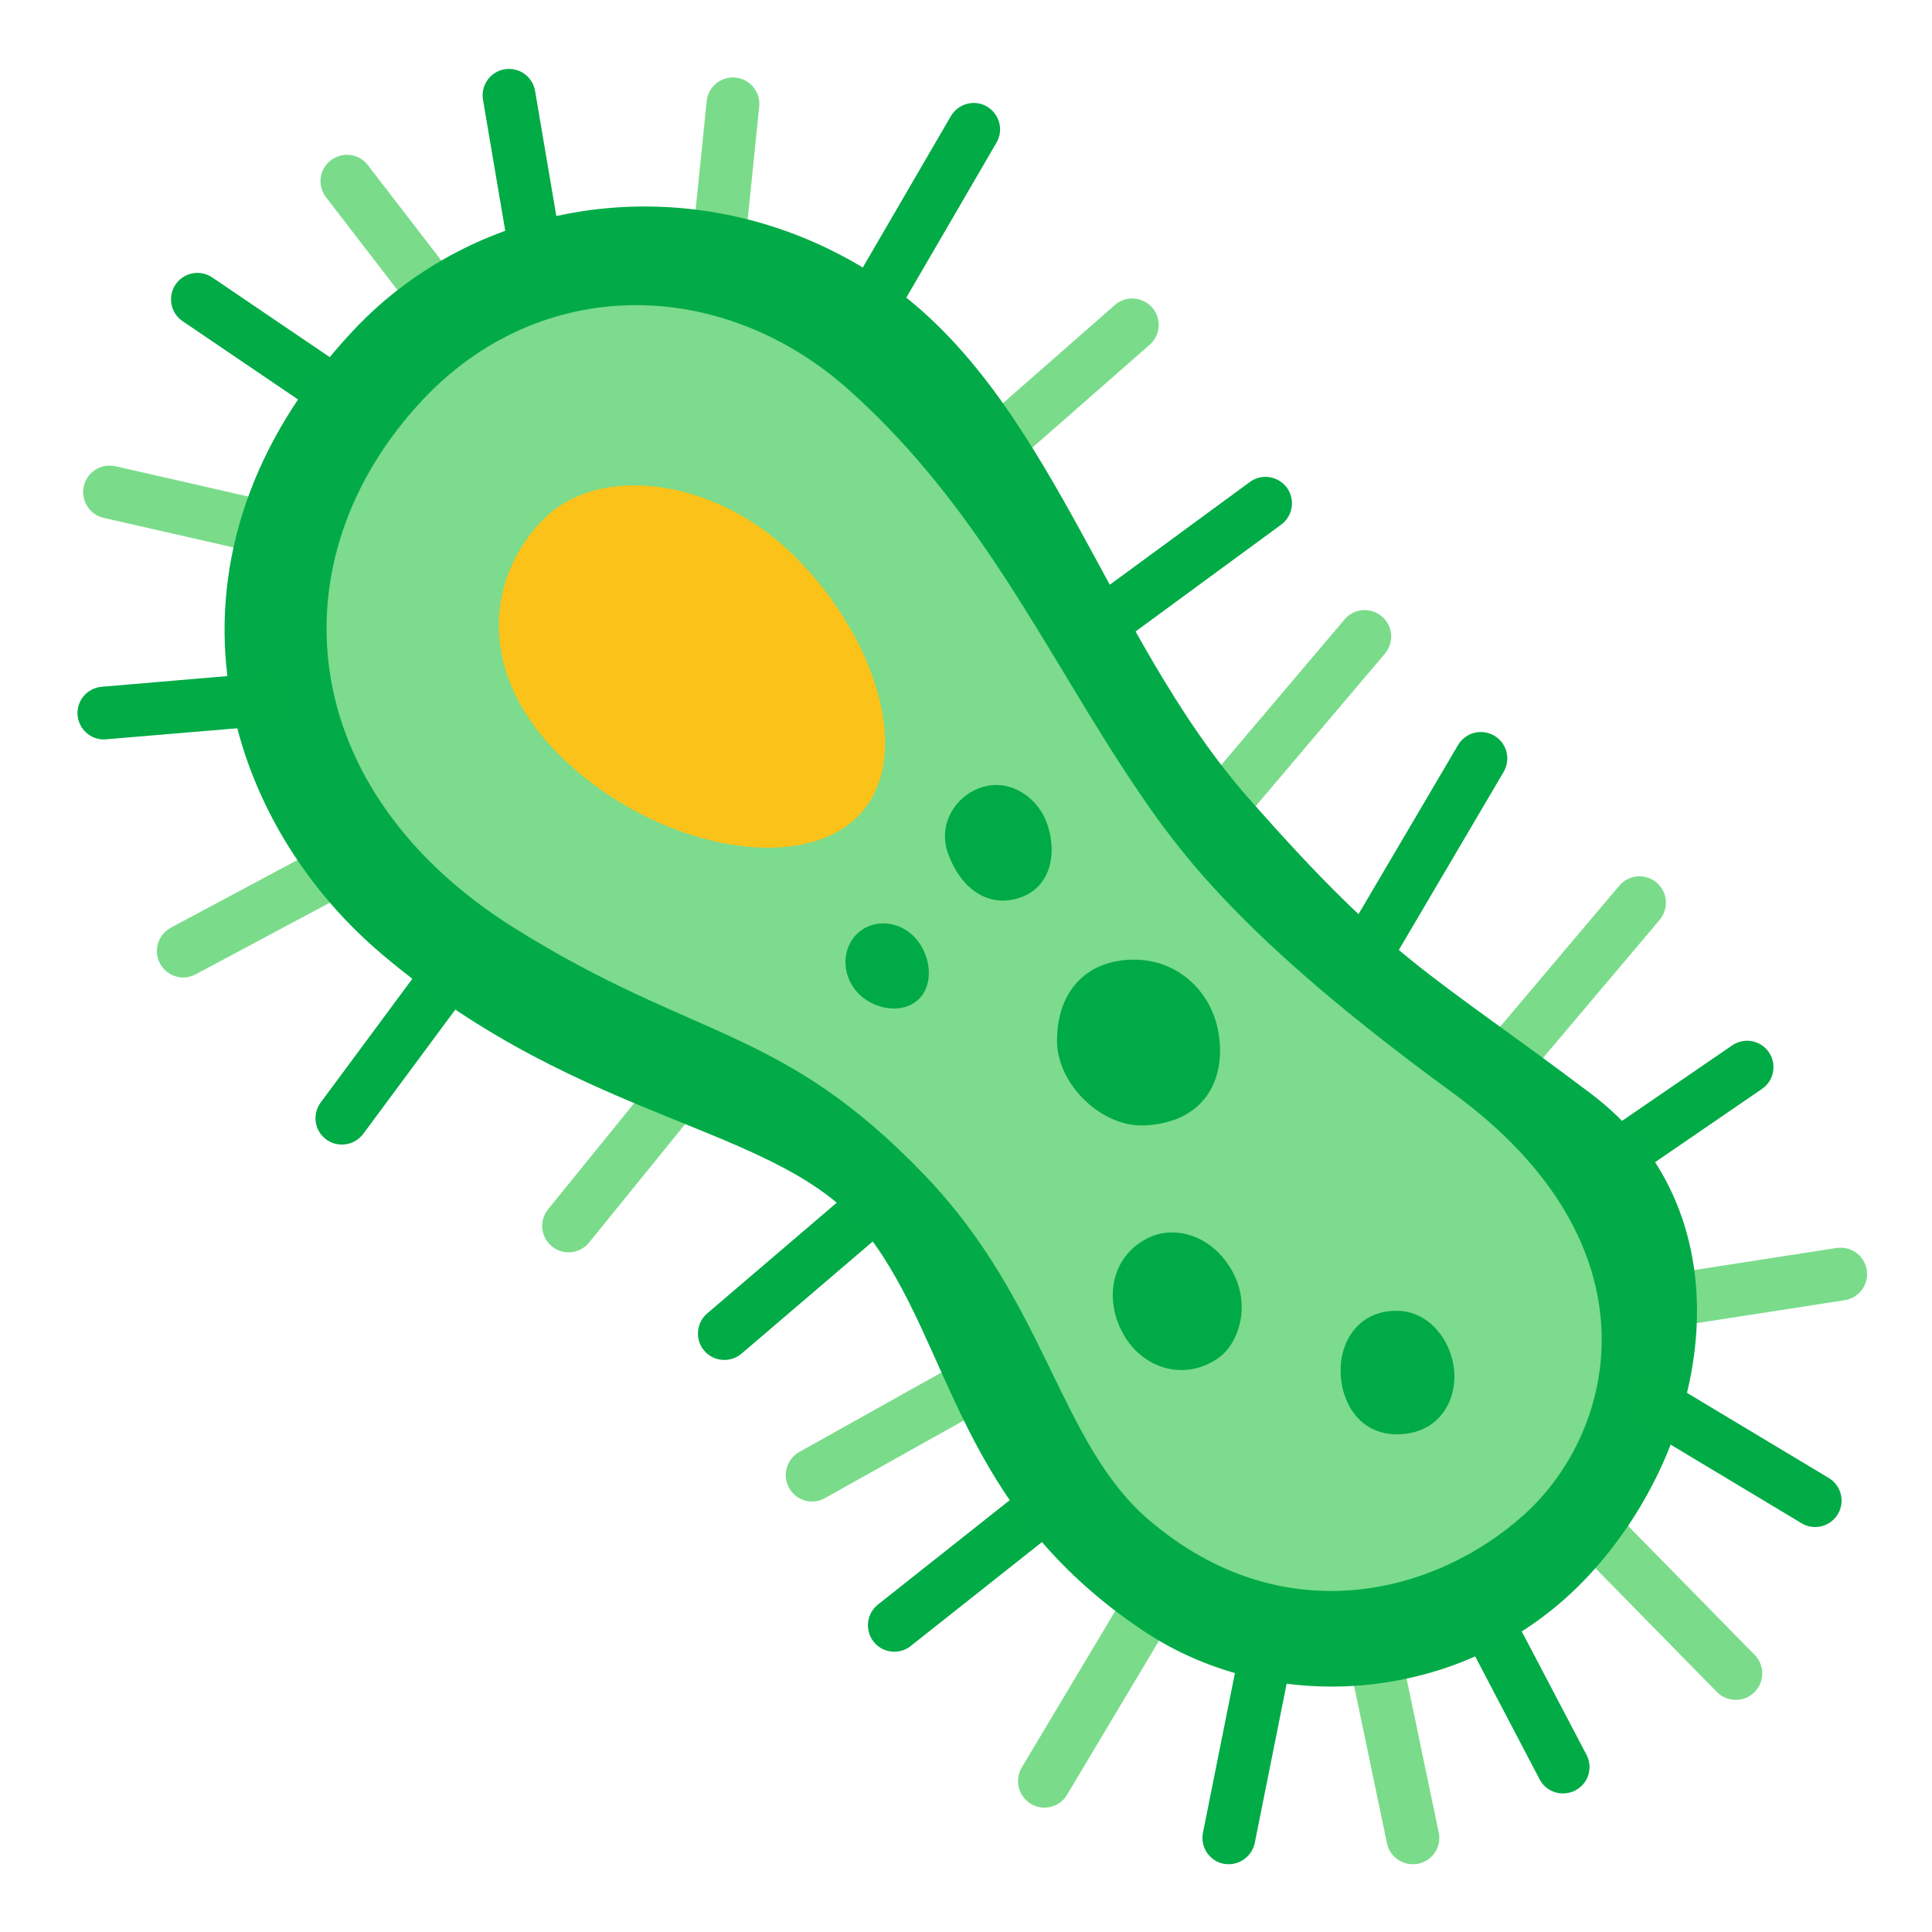
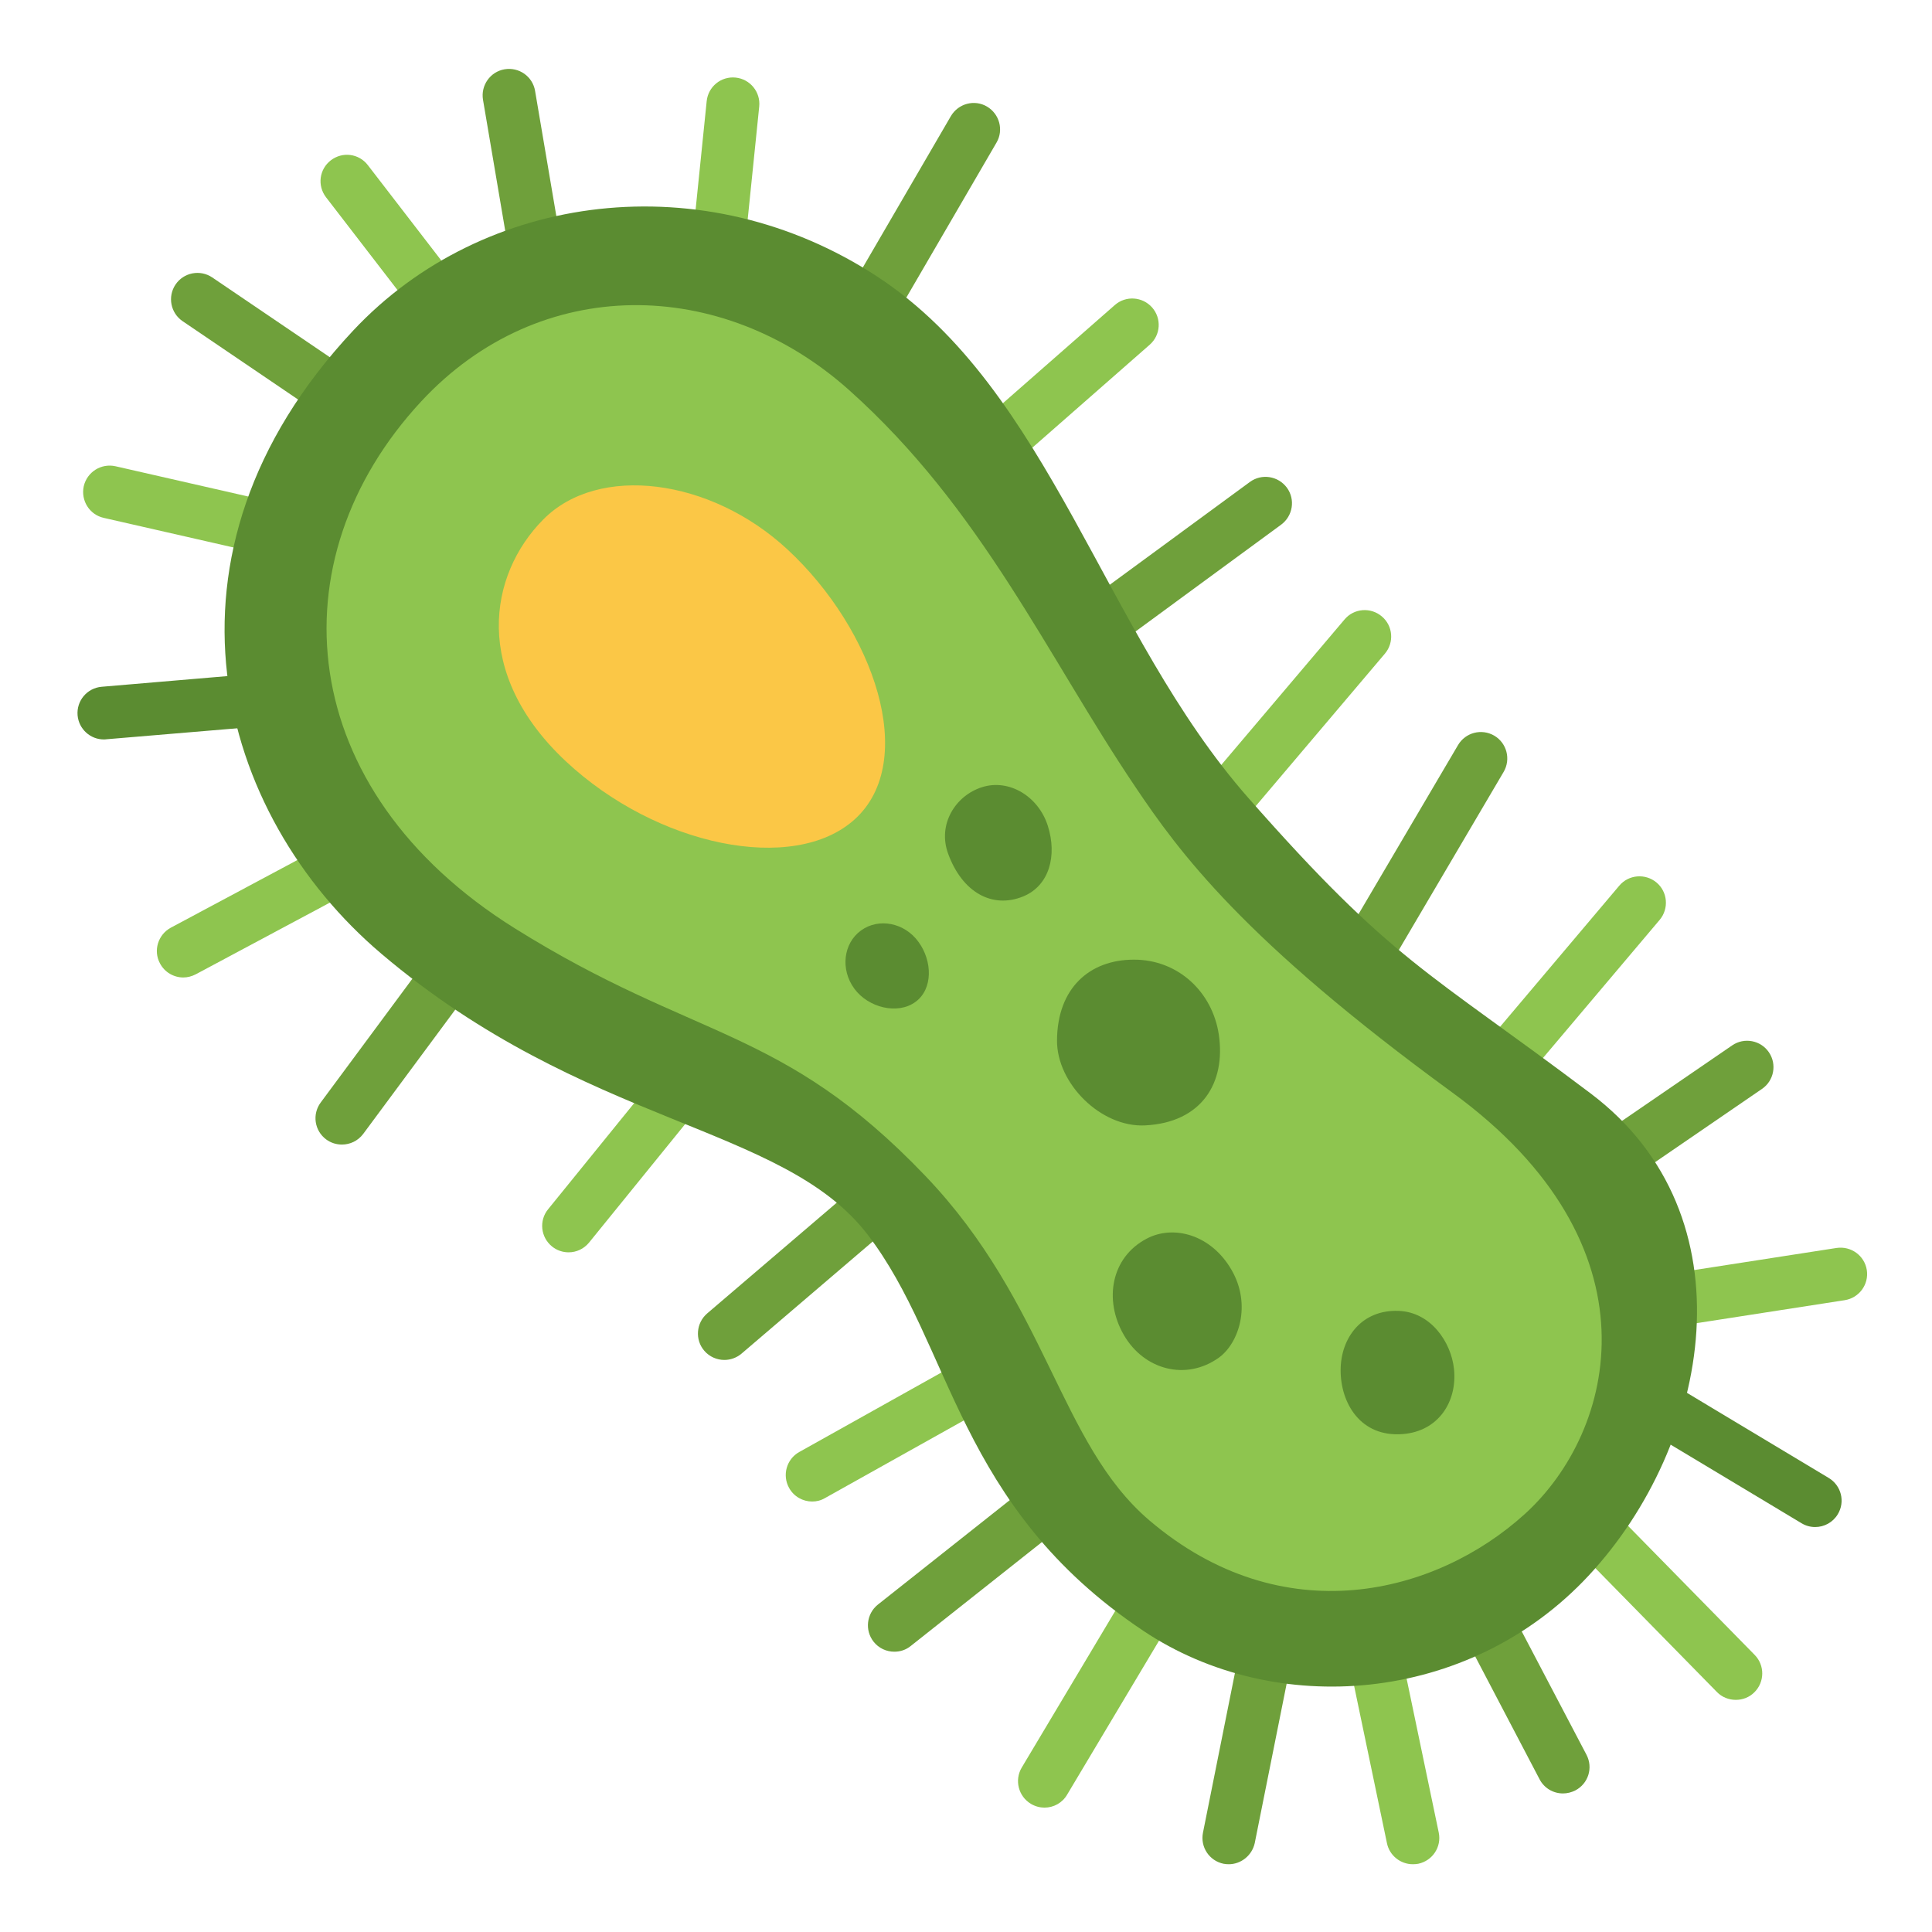
- <svg xmlns="http://www.w3.org/2000/svg" version="1.1" id="Layer_2" x="0px" y="0px" viewBox="0 0 128 128" style="enable-background:new 0 0 128 128;" xml:space="preserve">
+ <svg xmlns="http://www.w3.org/2000/svg" width="100%" height="100%" viewBox="0 0 128 128" version="1.1" xml:space="preserve" style="fill-rule:evenodd;clip-rule:evenodd;stroke-linejoin:round;stroke-miterlimit:2;">
  <g>
-     <path style="fill:#7ADC8A;" d="M65.82,31.35c-0.49,0-0.97-0.2-1.32-0.6c-0.64-0.73-0.57-1.83,0.16-2.47l9.2-8.07   c0.73-0.64,1.83-0.56,2.47,0.16c0.64,0.73,0.57,1.83-0.16,2.47l-9.2,8.07C66.65,31.2,66.23,31.35,65.82,31.35z" />
+     <path d="M65.82,31.35C65.33,31.35 64.85,31.15 64.5,30.75C63.86,30.02 63.93,28.92 64.66,28.28L73.86,20.21C74.59,19.57 75.69,19.65 76.33,20.37C76.97,21.1 76.9,22.2 76.17,22.84L66.97,30.91C66.65,31.2 66.23,31.35 65.82,31.35Z" style="fill:rgb(142,197,79);fill-rule:nonzero;" />
  </g>
  <g>
-     <path style="fill:#7ADC8A;" d="M47.62,17.83c-0.06,0-0.12,0-0.18-0.01c-0.96-0.1-1.66-0.96-1.56-1.92l0.94-9.2   c0.1-0.96,0.95-1.66,1.92-1.56c0.96,0.1,1.66,0.96,1.56,1.92l-0.94,9.2C49.27,17.16,48.5,17.83,47.62,17.83z" />
+     <path d="M47.62,17.83C47.56,17.83 47.5,17.83 47.44,17.82C46.48,17.72 45.78,16.86 45.88,15.9L46.82,6.7C46.92,5.74 47.77,5.04 48.74,5.14C49.7,5.24 50.4,6.1 50.3,7.06L49.36,16.26C49.27,17.16 48.5,17.83 47.62,17.83Z" style="fill:rgb(142,197,79);fill-rule:nonzero;" />
  </g>
  <g>
-     <path style="fill:#7ADC8A;" d="M29.93,22.76c-0.52,0-1.04-0.23-1.39-0.68l-6.94-9.01c-0.59-0.77-0.45-1.86,0.32-2.45   s1.86-0.45,2.45,0.32l6.94,9.01c0.59,0.77,0.45,1.86-0.32,2.45C30.67,22.64,30.3,22.76,29.93,22.76z" />
+     <path d="M29.93,22.76C29.41,22.76 28.89,22.53 28.54,22.08L21.6,13.07C21.01,12.3 21.15,11.21 21.92,10.62C22.69,10.03 23.78,10.17 24.37,10.94L31.31,19.95C31.9,20.72 31.76,21.81 30.99,22.4C30.67,22.64 30.3,22.76 29.93,22.76Z" style="fill:rgb(142,197,79);fill-rule:nonzero;" />
  </g>
  <g>
-     <path style="fill:#7ADC8A;" d="M17.96,36.79c-0.13,0-0.26-0.01-0.39-0.04l-10.7-2.44c-0.94-0.21-1.53-1.15-1.32-2.1   c0.22-0.94,1.15-1.53,2.1-1.32l10.7,2.44c0.94,0.21,1.53,1.15,1.32,2.1C19.48,36.24,18.76,36.79,17.96,36.79z" />
+     <path d="M17.96,36.79C17.83,36.79 17.7,36.78 17.57,36.75L6.87,34.31C5.93,34.1 5.34,33.16 5.55,32.21C5.77,31.27 6.7,30.68 7.65,30.89L18.35,33.33C19.29,33.54 19.88,34.48 19.67,35.43C19.48,36.24 18.76,36.79 17.96,36.79Z" style="fill:rgb(142,197,79);fill-rule:nonzero;" />
  </g>
  <g>
-     <path style="fill:#7ADC8A;" d="M12.14,64.76c-0.62,0-1.23-0.34-1.54-0.93c-0.46-0.85-0.13-1.91,0.72-2.37l10.89-5.82   c0.85-0.46,1.91-0.13,2.37,0.72c0.46,0.85,0.13,1.91-0.72,2.37l-10.89,5.82C12.7,64.69,12.42,64.76,12.14,64.76z" />
+     <path d="M12.14,64.76C11.52,64.76 10.91,64.42 10.6,63.83C10.14,62.98 10.47,61.92 11.32,61.46L22.21,55.64C23.06,55.18 24.12,55.51 24.58,56.36C25.04,57.21 24.71,58.27 23.86,58.73L12.97,64.55C12.7,64.69 12.42,64.76 12.14,64.76Z" style="fill:rgb(142,197,79);fill-rule:nonzero;" />
  </g>
  <g>
-     <path style="fill:#7ADC8A;" d="M37.67,82.97c-0.39,0-0.78-0.13-1.1-0.39c-0.75-0.61-0.87-1.71-0.26-2.46l8.07-9.95   c0.61-0.75,1.71-0.86,2.46-0.26c0.75,0.61,0.87,1.71,0.26,2.46l-8.07,9.95C38.68,82.75,38.18,82.97,37.67,82.97z" />
+     <path d="M37.67,82.97C37.28,82.97 36.89,82.84 36.57,82.58C35.82,81.97 35.7,80.87 36.31,80.12L44.38,70.17C44.99,69.42 46.09,69.31 46.84,69.91C47.59,70.52 47.71,71.62 47.1,72.37L39.03,82.32C38.68,82.75 38.18,82.97 37.67,82.97Z" style="fill:rgb(142,197,79);fill-rule:nonzero;" />
  </g>
  <g>
-     <path style="fill:#7ADC8A;" d="M53.81,99.48c-0.61,0-1.21-0.32-1.53-0.9c-0.47-0.84-0.17-1.91,0.67-2.38l11.07-6.19   c0.84-0.47,1.91-0.17,2.38,0.67c0.47,0.84,0.17,1.91-0.67,2.38l-11.07,6.19C54.39,99.41,54.1,99.48,53.81,99.48z" />
+     <path d="M53.81,99.48C53.2,99.48 52.6,99.16 52.28,98.58C51.81,97.74 52.11,96.67 52.95,96.2L64.02,90.01C64.86,89.54 65.93,89.84 66.4,90.68C66.87,91.52 66.57,92.59 65.73,93.06L54.66,99.25C54.39,99.41 54.1,99.48 53.81,99.48Z" style="fill:rgb(142,197,79);fill-rule:nonzero;" />
  </g>
  <g>
-     <path style="fill:#7ADC8A;" d="M69.2,119.76c-0.3,0-0.61-0.08-0.9-0.25c-0.83-0.5-1.1-1.57-0.61-2.4l7.51-12.58   c0.5-0.83,1.57-1.1,2.4-0.61c0.83,0.5,1.1,1.57,0.61,2.4l-7.51,12.58C70.38,119.45,69.8,119.76,69.2,119.76z" />
+     <path d="M69.2,119.76C68.9,119.76 68.59,119.68 68.3,119.51C67.47,119.01 67.2,117.94 67.69,117.11L75.2,104.53C75.7,103.7 76.77,103.43 77.6,103.92C78.43,104.42 78.7,105.49 78.21,106.32L70.7,118.9C70.38,119.45 69.8,119.76 69.2,119.76Z" style="fill:rgb(142,197,79);fill-rule:nonzero;" />
  </g>
  <g>
-     <path style="fill:#7ADC8A;" d="M93.6,123.51c-0.81,0-1.54-0.57-1.71-1.39l-2.82-13.51c-0.2-0.95,0.41-1.87,1.36-2.07   c0.94-0.2,1.87,0.41,2.07,1.36l2.82,13.51c0.2,0.95-0.41,1.87-1.36,2.07C93.84,123.5,93.72,123.51,93.6,123.51z" />
+     <path d="M93.6,123.51C92.79,123.51 92.06,122.94 91.89,122.12L89.07,108.61C88.87,107.66 89.48,106.74 90.43,106.54C91.37,106.34 92.3,106.95 92.5,107.9L95.32,121.41C95.52,122.36 94.91,123.28 93.96,123.48C93.84,123.5 93.72,123.51 93.6,123.51Z" style="fill:rgb(142,197,79);fill-rule:nonzero;" />
  </g>
  <g>
-     <path style="fill:#7ADC8A;" d="M115,112.62c-0.45,0-0.91-0.17-1.25-0.52l-9.39-9.57c-0.68-0.69-0.67-1.8,0.02-2.48   s1.8-0.67,2.48,0.02l9.39,9.57c0.68,0.69,0.67,1.8-0.02,2.48C115.89,112.46,115.45,112.62,115,112.62z" />
+     <path d="M115,112.62C114.55,112.62 114.09,112.45 113.75,112.1L104.36,102.53C103.68,101.84 103.69,100.73 104.38,100.05C105.07,99.37 106.18,99.38 106.86,100.07L116.25,109.64C116.93,110.33 116.92,111.44 116.23,112.12C115.89,112.46 115.45,112.62 115,112.62Z" style="fill:rgb(142,197,79);fill-rule:nonzero;" />
  </g>
  <g>
-     <path style="fill:#7ADC8A;" d="M111.06,87.85c-0.85,0-1.59-0.62-1.73-1.48c-0.15-0.96,0.51-1.85,1.46-2l10.89-1.69   c0.96-0.14,1.85,0.51,2,1.46c0.15,0.96-0.51,1.85-1.46,2l-10.89,1.69C111.24,87.84,111.15,87.85,111.06,87.85z" />
+     <path d="M111.06,87.85C110.21,87.85 109.47,87.23 109.33,86.37C109.18,85.41 109.84,84.52 110.79,84.37L121.68,82.68C122.64,82.54 123.53,83.19 123.68,84.14C123.83,85.1 123.17,85.99 122.22,86.14L111.33,87.83C111.24,87.84 111.15,87.85 111.06,87.85Z" style="fill:rgb(142,197,79);fill-rule:nonzero;" />
  </g>
  <g>
-     <path style="fill:#7ADC8A;" d="M99.42,72.45c-0.4,0-0.8-0.14-1.13-0.41c-0.74-0.62-0.83-1.73-0.21-2.47l9.2-10.89   c0.62-0.74,1.73-0.83,2.47-0.21c0.74,0.62,0.83,1.73,0.21,2.47l-9.2,10.89C100.41,72.24,99.92,72.45,99.42,72.45z" />
+     <path d="M99.42,72.45C99.02,72.45 98.62,72.31 98.29,72.04C97.55,71.42 97.46,70.31 98.08,69.57L107.28,58.68C107.9,57.94 109.01,57.85 109.75,58.47C110.49,59.09 110.58,60.2 109.96,60.94L100.76,71.83C100.41,72.24 99.92,72.45 99.42,72.45Z" style="fill:rgb(142,197,79);fill-rule:nonzero;" />
  </g>
  <g>
-     <path style="fill:#7ADC8A;" d="M81.03,55c-0.4,0-0.8-0.14-1.13-0.42c-0.74-0.62-0.83-1.73-0.2-2.47l9.38-11.07   c0.62-0.74,1.73-0.83,2.47-0.2c0.74,0.62,0.83,1.73,0.2,2.47l-9.38,11.07C82.02,54.79,81.52,55,81.03,55z" />
+     <path d="M81.03,55C80.63,55 80.23,54.86 79.9,54.58C79.16,53.96 79.07,52.85 79.7,52.11L89.08,41.04C89.7,40.3 90.81,40.21 91.55,40.84C92.29,41.46 92.38,42.57 91.75,43.31L82.37,54.38C82.02,54.79 81.52,55 81.03,55Z" style="fill:rgb(142,197,79);fill-rule:nonzero;" />
  </g>
  <g>
-     <path style="fill:#01AB46;" d="M57.19,22.9c-0.3,0-0.6-0.08-0.88-0.24c-0.84-0.49-1.12-1.56-0.63-2.39L63,7.69   c0.49-0.83,1.56-1.12,2.39-0.63c0.83,0.49,1.12,1.56,0.63,2.39L58.7,22.03C58.38,22.59,57.79,22.9,57.19,22.9z" />
+     <path d="M57.19,22.9C56.89,22.9 56.59,22.82 56.31,22.66C55.47,22.17 55.19,21.1 55.68,20.27L63,7.69C63.49,6.86 64.56,6.57 65.39,7.06C66.22,7.55 66.51,8.62 66.02,9.45L58.7,22.03C58.38,22.59 57.79,22.9 57.19,22.9Z" style="fill:rgb(111,160,59);fill-rule:nonzero;" />
  </g>
  <g>
-     <path style="fill:#01AB46;" d="M72.58,43.36c-0.54,0-1.07-0.25-1.41-0.72c-0.57-0.78-0.4-1.87,0.38-2.45l11.26-8.26   c0.78-0.57,1.87-0.4,2.45,0.38c0.57,0.78,0.4,1.87-0.38,2.45l-11.26,8.26C73.3,43.25,72.94,43.36,72.58,43.36z" />
+     <path d="M72.58,43.36C72.04,43.36 71.51,43.11 71.17,42.64C70.6,41.86 70.77,40.77 71.55,40.19L82.81,31.93C83.59,31.36 84.68,31.53 85.26,32.31C85.83,33.09 85.66,34.18 84.88,34.76L73.62,43.02C73.3,43.25 72.94,43.36 72.58,43.36Z" style="fill:rgb(111,160,59);fill-rule:nonzero;" />
  </g>
  <g>
-     <path style="fill:#01AB46;" d="M90.6,64.76c-0.3,0-0.61-0.08-0.89-0.24c-0.83-0.49-1.11-1.56-0.62-2.4l7.51-12.76   c0.49-0.83,1.56-1.11,2.4-0.62c0.83,0.49,1.11,1.56,0.62,2.4L92.11,63.9C91.78,64.45,91.2,64.76,90.6,64.76z" />
+     <path d="M90.6,64.76C90.3,64.76 89.99,64.68 89.71,64.52C88.88,64.03 88.6,62.96 89.09,62.12L96.6,49.36C97.09,48.53 98.16,48.25 99,48.74C99.83,49.23 100.11,50.3 99.62,51.14L92.11,63.9C91.78,64.45 91.2,64.76 90.6,64.76Z" style="fill:rgb(111,160,59);fill-rule:nonzero;" />
  </g>
  <g>
-     <path style="fill:#01AB46;" d="M105.62,79.4c-0.56,0-1.11-0.27-1.45-0.76c-0.55-0.8-0.34-1.89,0.45-2.43l10.14-6.95   c0.8-0.55,1.89-0.34,2.43,0.45c0.55,0.8,0.34,1.89-0.45,2.43l-10.14,6.95C106.3,79.3,105.96,79.4,105.62,79.4z" />
+     <path d="M105.62,79.4C105.06,79.4 104.51,79.13 104.17,78.64C103.62,77.84 103.83,76.75 104.62,76.21L114.76,69.26C115.56,68.71 116.65,68.92 117.19,69.71C117.74,70.51 117.53,71.6 116.74,72.14L106.6,79.09C106.3,79.3 105.96,79.4 105.62,79.4Z" style="fill:rgb(111,160,59);fill-rule:nonzero;" />
  </g>
  <g>
-     <path style="fill:#01AB46;" d="M103.55,118.82c-0.63,0-1.24-0.34-1.55-0.94L96,106.43c-0.45-0.86-0.12-1.91,0.74-2.36   c0.86-0.45,1.91-0.12,2.36,0.74l6.01,11.45c0.45,0.86,0.12,1.91-0.74,2.36C104.11,118.75,103.83,118.82,103.55,118.82z" />
+     <path d="M103.55,118.82C102.92,118.82 102.31,118.48 102,117.88L96,106.43C95.55,105.57 95.88,104.52 96.74,104.07C97.6,103.62 98.65,103.95 99.1,104.81L105.11,116.26C105.56,117.12 105.23,118.17 104.37,118.62C104.11,118.75 103.83,118.82 103.55,118.82Z" style="fill:rgb(111,160,59);fill-rule:nonzero;" />
  </g>
  <g>
-     <path style="fill:#01AB46;" d="M81.41,123.51c-0.11,0-0.23-0.01-0.34-0.03c-0.95-0.19-1.56-1.11-1.37-2.06l2.63-13.14   c0.19-0.95,1.12-1.57,2.06-1.37c0.95,0.19,1.56,1.11,1.37,2.06l-2.63,13.14C82.95,122.93,82.22,123.51,81.41,123.51z" />
+     <path d="M81.41,123.51C81.3,123.51 81.18,123.5 81.07,123.48C80.12,123.29 79.51,122.37 79.7,121.42L82.33,108.28C82.52,107.33 83.45,106.71 84.39,106.91C85.34,107.1 85.95,108.02 85.76,108.97L83.13,122.11C82.95,122.93 82.22,123.51 81.41,123.51Z" style="fill:rgb(111,160,59);fill-rule:nonzero;" />
  </g>
  <g>
-     <path style="fill:#01AB46;" d="M59.25,109.43c-0.52,0-1.03-0.23-1.37-0.66c-0.6-0.76-0.47-1.86,0.28-2.46l9.95-7.88   c0.76-0.6,1.86-0.47,2.46,0.28c0.6,0.76,0.47,1.86-0.28,2.46l-9.95,7.88C60.02,109.31,59.64,109.43,59.25,109.43z" />
+     <path d="M59.25,109.43C58.73,109.43 58.22,109.2 57.88,108.77C57.28,108.01 57.41,106.91 58.16,106.31L68.11,98.43C68.87,97.83 69.97,97.96 70.57,98.71C71.17,99.47 71.04,100.57 70.29,101.17L60.34,109.05C60.02,109.31 59.64,109.43 59.25,109.43Z" style="fill:rgb(111,160,59);fill-rule:nonzero;" />
  </g>
  <g>
-     <path style="fill:#01AB46;" d="M47.99,90.1c-0.49,0-0.99-0.21-1.33-0.61c-0.63-0.73-0.54-1.84,0.19-2.47l10.32-8.82   c0.73-0.63,1.84-0.54,2.47,0.19c0.63,0.73,0.54,1.84-0.19,2.47l-10.32,8.82C48.8,89.96,48.39,90.1,47.99,90.1z" />
+     <path d="M47.99,90.1C47.5,90.1 47,89.89 46.66,89.49C46.03,88.76 46.12,87.65 46.85,87.02L57.17,78.2C57.9,77.57 59.01,77.66 59.64,78.39C60.27,79.12 60.18,80.23 59.45,80.86L49.13,89.68C48.8,89.96 48.39,90.1 47.99,90.1Z" style="fill:rgb(111,160,59);fill-rule:nonzero;" />
  </g>
  <g>
-     <path style="fill:#01AB46;" d="M22.65,75.83c-0.36,0-0.73-0.11-1.04-0.34c-0.78-0.58-0.94-1.67-0.36-2.45l7.51-10.14   c0.57-0.78,1.67-0.94,2.45-0.36c0.78,0.58,0.94,1.67,0.36,2.45l-7.51,10.14C23.71,75.59,23.19,75.83,22.65,75.83z" />
+     <path d="M22.65,75.83C22.29,75.83 21.92,75.72 21.61,75.49C20.83,74.91 20.67,73.82 21.25,73.04L28.76,62.9C29.33,62.12 30.43,61.96 31.21,62.54C31.99,63.12 32.15,64.21 31.57,64.99L24.06,75.13C23.71,75.59 23.19,75.83 22.65,75.83Z" style="fill:rgb(111,160,59);fill-rule:nonzero;" />
  </g>
  <g>
-     <path style="fill:#01AB46;" d="M24.15,29.09c-0.34,0-0.68-0.1-0.98-0.3L12.1,21.28c-0.8-0.54-1.01-1.63-0.47-2.43   c0.54-0.8,1.63-1.01,2.43-0.47l11.07,7.51c0.8,0.54,1.01,1.63,0.47,2.43C25.26,28.82,24.71,29.09,24.15,29.09z" />
+     <path d="M24.15,29.09C23.81,29.09 23.47,28.99 23.17,28.79L12.1,21.28C11.3,20.74 11.09,19.65 11.63,18.85C12.17,18.05 13.26,17.84 14.06,18.38L25.13,25.89C25.93,26.43 26.14,27.52 25.6,28.32C25.26,28.82 24.71,29.09 24.15,29.09Z" style="fill:rgb(111,160,59);fill-rule:nonzero;" />
  </g>
  <g>
-     <path style="fill:#01AB46;" d="M35.6,19.15c-0.84,0-1.58-0.6-1.72-1.46L32,6.61c-0.16-0.95,0.48-1.86,1.43-2.02   c0.96-0.16,1.86,0.48,2.02,1.43l1.88,11.07c0.16,0.95-0.48,1.86-1.43,2.02C35.8,19.14,35.7,19.15,35.6,19.15z" />
+     <path d="M35.6,19.15C34.76,19.15 34.02,18.55 33.88,17.69L32,6.61C31.84,5.66 32.48,4.75 33.43,4.59C34.39,4.43 35.29,5.07 35.45,6.02L37.33,17.09C37.49,18.04 36.85,18.95 35.9,19.11C35.8,19.14 35.7,19.15 35.6,19.15Z" style="fill:rgb(111,160,59);fill-rule:nonzero;" />
  </g>
-   <path style="fill:#02AB47;" d="M23.4,21.9c-13.89,14.83-9.01,32.07,1.88,41.3c13.51,11.45,26.56,11.26,32.19,18.58  s5.91,18.02,18.3,26.28c8.68,5.79,21.51,4.88,29.47-3.66c8.13-8.72,10.89-23.86,0.14-31.96c-10.84-8.17-13.09-8.68-22.67-19.57  S69.58,25.84,58.13,18.33S32.03,12.69,23.4,21.9z" />
-   <path style="fill:#7CDB8D;" d="M27.91,26.59c-9.76,10.51-8.46,25.75,6.19,34.91c12.01,7.51,17.68,6.44,27.22,16.42  c8.07,8.45,8.86,17.72,14.83,22.81c8.82,7.51,18.97,4.93,24.87-0.42c6.05-5.49,9.1-17.79-4.79-27.92S78.12,56.45,75.21,52.12  c-5.82-8.63-10.14-18.4-18.96-26.28C47.82,18.31,35.77,18.13,27.91,26.59z" />
-   <path style="fill:#00AA46;" d="M81.59,84.13c1.35,2.33,0.47,4.88-0.84,5.82c-2.15,1.54-4.94,0.83-6.29-1.5  c-1.35-2.33-0.84-5.15,1.5-6.38C77.74,81.12,80.24,81.79,81.59,84.13z" />
-   <path style="fill:#00AA46;" d="M96.33,90.69c0.23,2.17-1.03,4.13-3.38,4.32c-2.81,0.23-4.13-2.05-4.13-4.22s1.41-4.04,3.85-3.94  C94.79,86.93,96.14,88.91,96.33,90.69z" />
-   <path style="fill:#00AA46;" d="M80.75,68.55c0.47,3.19-1.13,5.82-4.88,6.01c-2.93,0.15-5.86-2.78-5.84-5.63  c0.02-3.47,2.16-5.35,5.09-5.35C78.05,63.57,80.33,65.72,80.75,68.55z" />
-   <path style="fill:#FBC219;" d="M52.17,36.4c5.76,5.34,8.7,14.03,4.46,17.88c-4.04,3.66-13.14,1.78-19.15-3.85  c-6.2-5.81-5.12-12.35-1.49-16.01C39.64,30.72,47.08,31.68,52.17,36.4z" />
-   <path style="fill:#00AA46;" d="M69.42,54.71c0.63,1.98,0.1,3.97-1.63,4.68c-2.06,0.84-4.04-0.28-4.97-2.82  c-0.72-1.94,0.47-3.86,2.25-4.42C66.84,51.59,68.79,52.74,69.42,54.71z" />
-   <path style="fill:#00AA46;" d="M60.85,62.4c0.93,1.27,0.97,3.13-0.2,3.98c-1.17,0.86-3.12,0.39-4.05-0.88s-0.73-3,0.44-3.85  C58.22,60.79,59.93,61.13,60.85,62.4z" />
+   <path d="M23.4,21.9C9.51,36.73 14.39,53.97 25.28,63.2C38.79,74.65 51.84,74.46 57.47,81.78C63.1,89.1 63.38,99.8 75.77,108.06C84.45,113.85 97.28,112.94 105.24,104.4C113.37,95.68 116.13,80.54 105.38,72.44C94.54,64.27 92.29,63.76 82.71,52.87C73.13,41.98 69.58,25.84 58.13,18.33C46.68,10.82 32.03,12.69 23.4,21.9Z" style="fill:rgb(91,140,49);fill-rule:nonzero;" />
+   <path d="M27.91,26.59C18.15,37.1 19.45,52.34 34.1,61.5C46.11,69.01 51.78,67.94 61.32,77.92C69.39,86.37 70.18,95.64 76.15,100.73C84.97,108.24 95.12,105.66 101.02,100.31C107.07,94.82 110.12,82.52 96.23,72.39C82.34,62.26 78.12,56.45 75.21,52.12C69.39,43.49 65.07,33.72 56.25,25.84C47.82,18.31 35.77,18.13 27.91,26.59Z" style="fill:rgb(142,197,79);fill-rule:nonzero;" />
+   <path d="M81.59,84.13C82.94,86.46 82.06,89.01 80.75,89.95C78.6,91.49 75.81,90.78 74.46,88.45C73.11,86.12 73.62,83.3 75.96,82.07C77.74,81.12 80.24,81.79 81.59,84.13Z" style="fill:rgb(91,140,49);fill-rule:nonzero;" />
+   <path d="M96.33,90.69C96.56,92.86 95.3,94.82 92.95,95.01C90.14,95.24 88.82,92.96 88.82,90.79C88.82,88.62 90.23,86.75 92.67,86.85C94.79,86.93 96.14,88.91 96.33,90.69Z" style="fill:rgb(91,140,49);fill-rule:nonzero;" />
+   <path d="M80.75,68.55C81.22,71.74 79.62,74.37 75.87,74.56C72.94,74.71 70.01,71.78 70.03,68.93C70.05,65.46 72.19,63.58 75.12,63.58C78.05,63.57 80.33,65.72 80.75,68.55Z" style="fill:rgb(91,140,49);fill-rule:nonzero;" />
+   <path d="M52.17,36.4C57.93,41.74 60.87,50.43 56.63,54.28C52.59,57.94 43.49,56.06 37.48,50.43C31.28,44.62 32.36,38.08 35.99,34.42C39.64,30.72 47.08,31.68 52.17,36.4Z" style="fill:rgb(251,199,70);fill-rule:nonzero;" />
+   <path d="M69.42,54.71C70.05,56.69 69.52,58.68 67.79,59.39C65.73,60.23 63.75,59.11 62.82,56.57C62.1,54.63 63.29,52.71 65.07,52.15C66.84,51.59 68.79,52.74 69.42,54.71Z" style="fill:rgb(91,140,49);fill-rule:nonzero;" />
+   <path d="M60.85,62.4C61.78,63.67 61.82,65.53 60.65,66.38C59.48,67.24 57.53,66.77 56.6,65.5C55.67,64.23 55.87,62.5 57.04,61.65C58.22,60.79 59.93,61.13 60.85,62.4Z" style="fill:rgb(91,140,49);fill-rule:nonzero;" />
  <g>
-     <path style="fill:#01AB46;" d="M6.88,48.99c-0.9,0-1.66-0.69-1.74-1.6c-0.08-0.96,0.63-1.81,1.6-1.89l11.07-0.94   c0.96-0.09,1.81,0.63,1.89,1.6c0.08,0.96-0.63,1.81-1.6,1.89L7.03,48.98C6.98,48.99,6.93,48.99,6.88,48.99z" />
+     <path d="M6.88,48.99C5.98,48.99 5.22,48.3 5.14,47.39C5.06,46.43 5.77,45.58 6.74,45.5L17.81,44.56C18.77,44.47 19.62,45.19 19.7,46.16C19.78,47.12 19.07,47.97 18.1,48.05L7.03,48.98C6.98,48.99 6.93,48.99 6.88,48.99Z" style="fill:rgb(91,140,49);fill-rule:nonzero;" />
  </g>
  <g>
-     <path style="fill:#01AB46;" d="M120.26,101.17c-0.31,0-0.62-0.08-0.9-0.25l-11.26-6.76c-0.83-0.5-1.1-1.57-0.6-2.4   c0.5-0.83,1.57-1.1,2.4-0.6l11.26,6.76c0.83,0.5,1.1,1.57,0.6,2.4C121.43,100.87,120.85,101.17,120.26,101.17z" />
+     <path d="M120.26,101.17C119.95,101.17 119.64,101.09 119.36,100.92L108.1,94.16C107.27,93.66 107,92.59 107.5,91.76C108,90.93 109.07,90.66 109.9,91.16L121.16,97.92C121.99,98.42 122.26,99.49 121.76,100.32C121.43,100.87 120.85,101.17 120.26,101.17Z" style="fill:rgb(91,140,49);fill-rule:nonzero;" />
  </g>
</svg>
